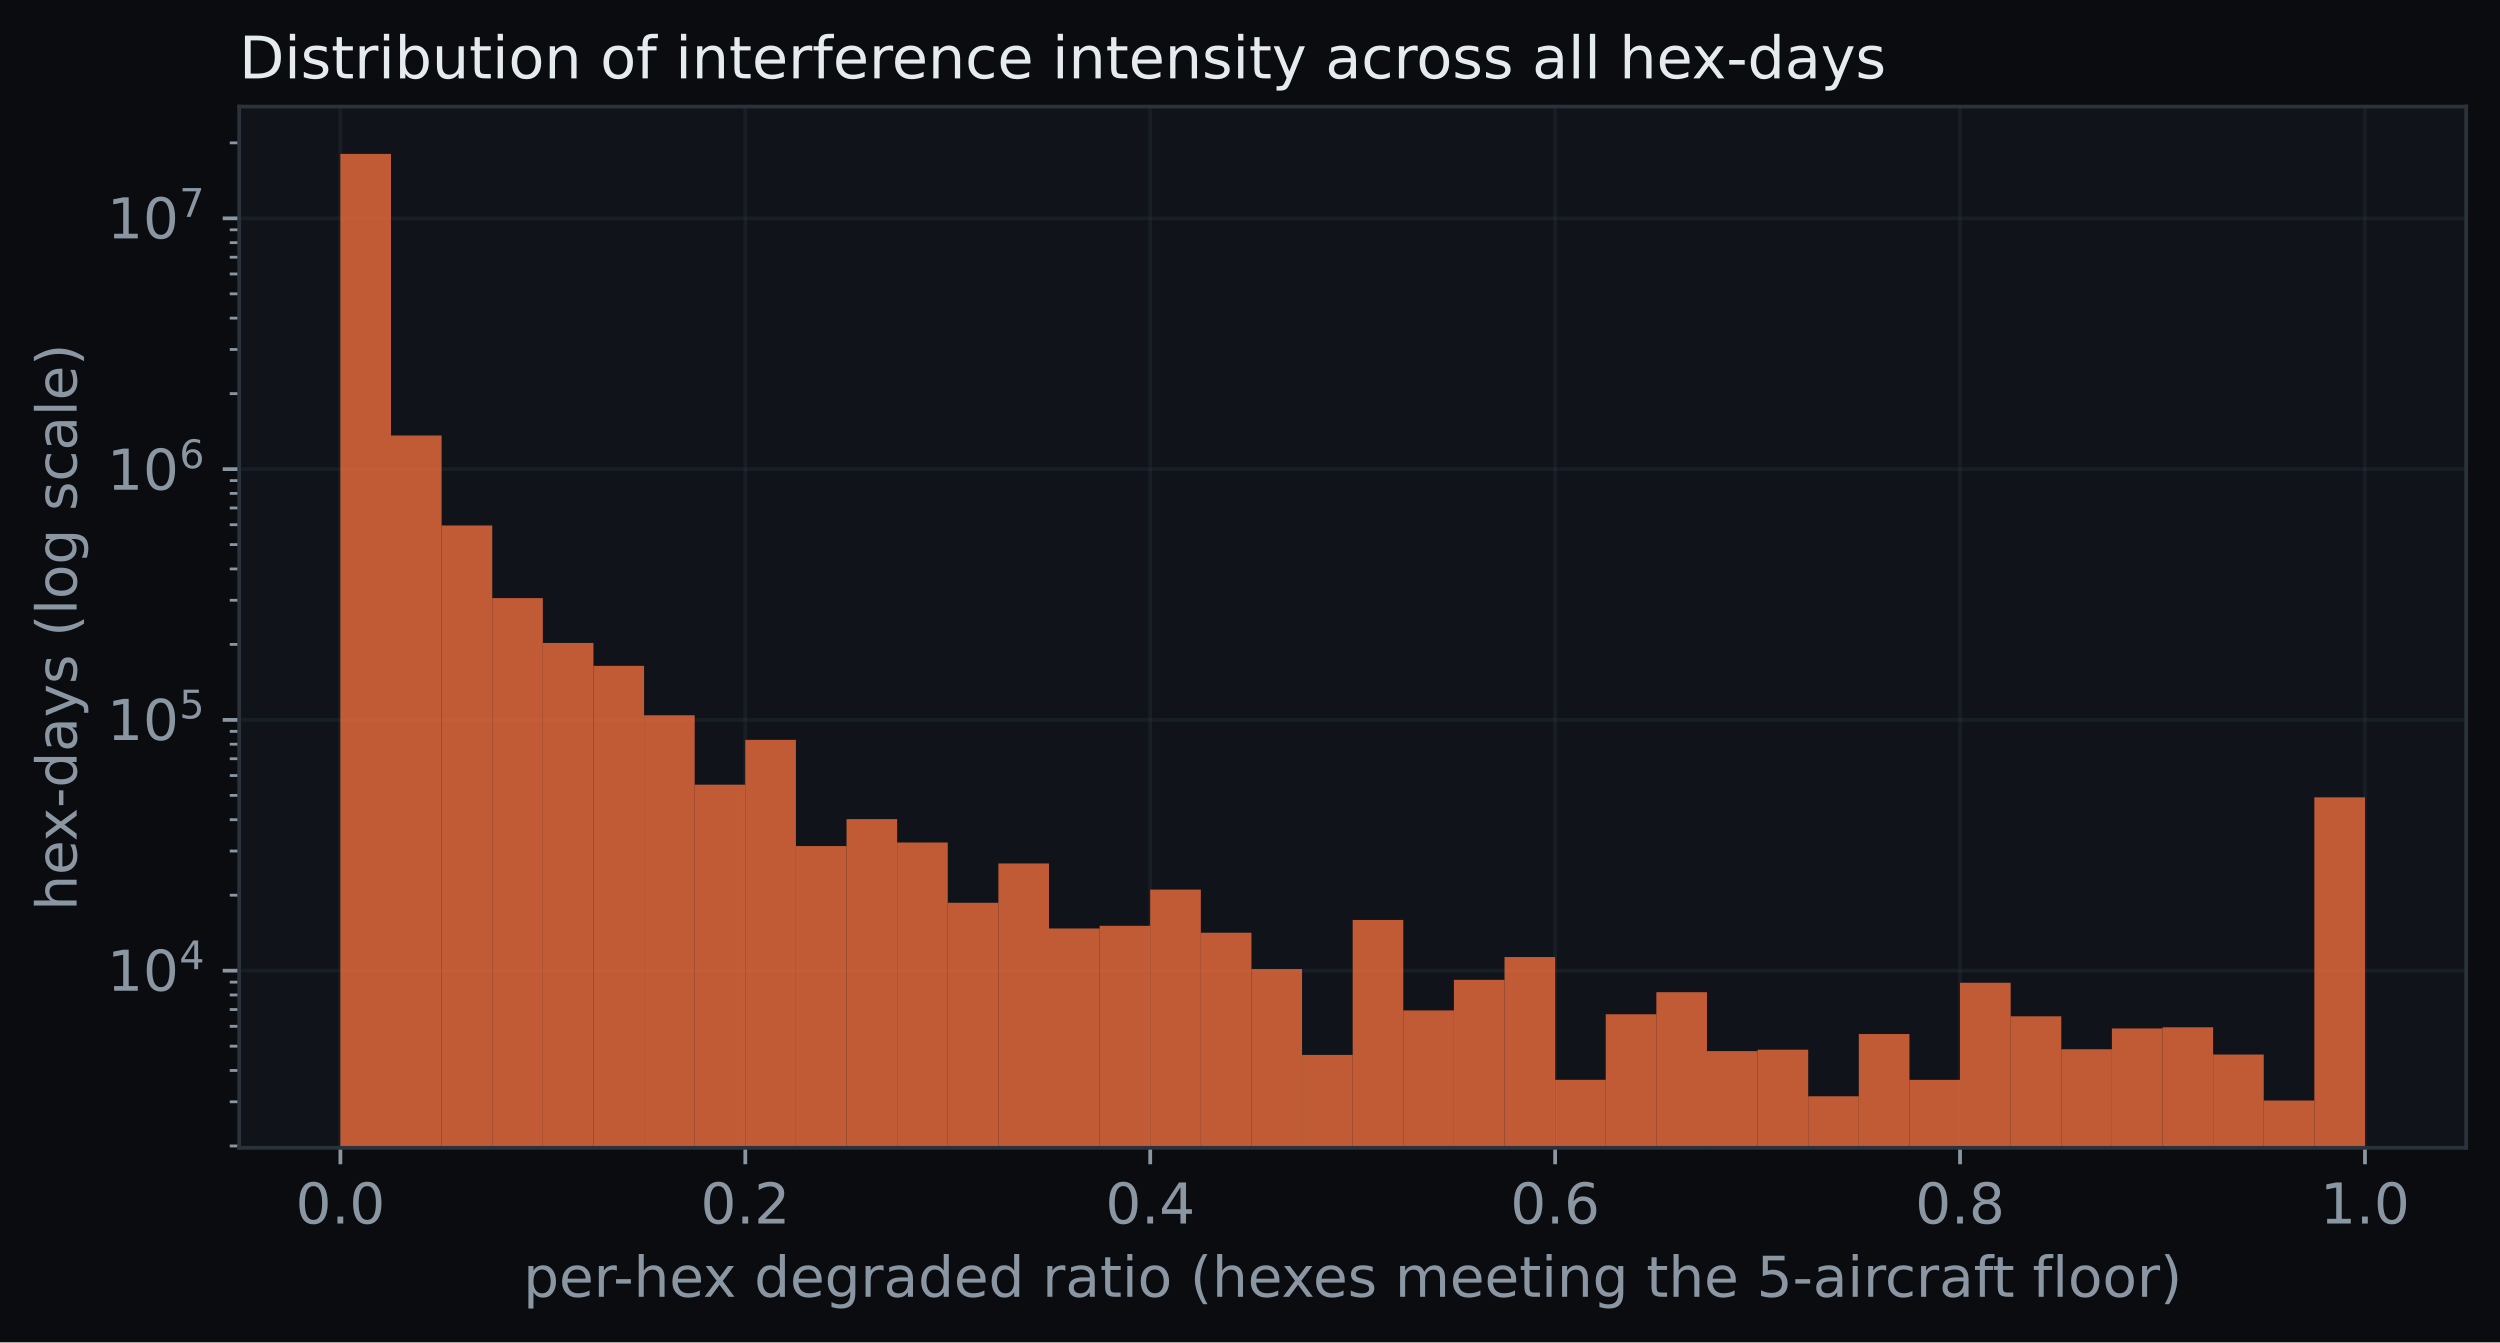
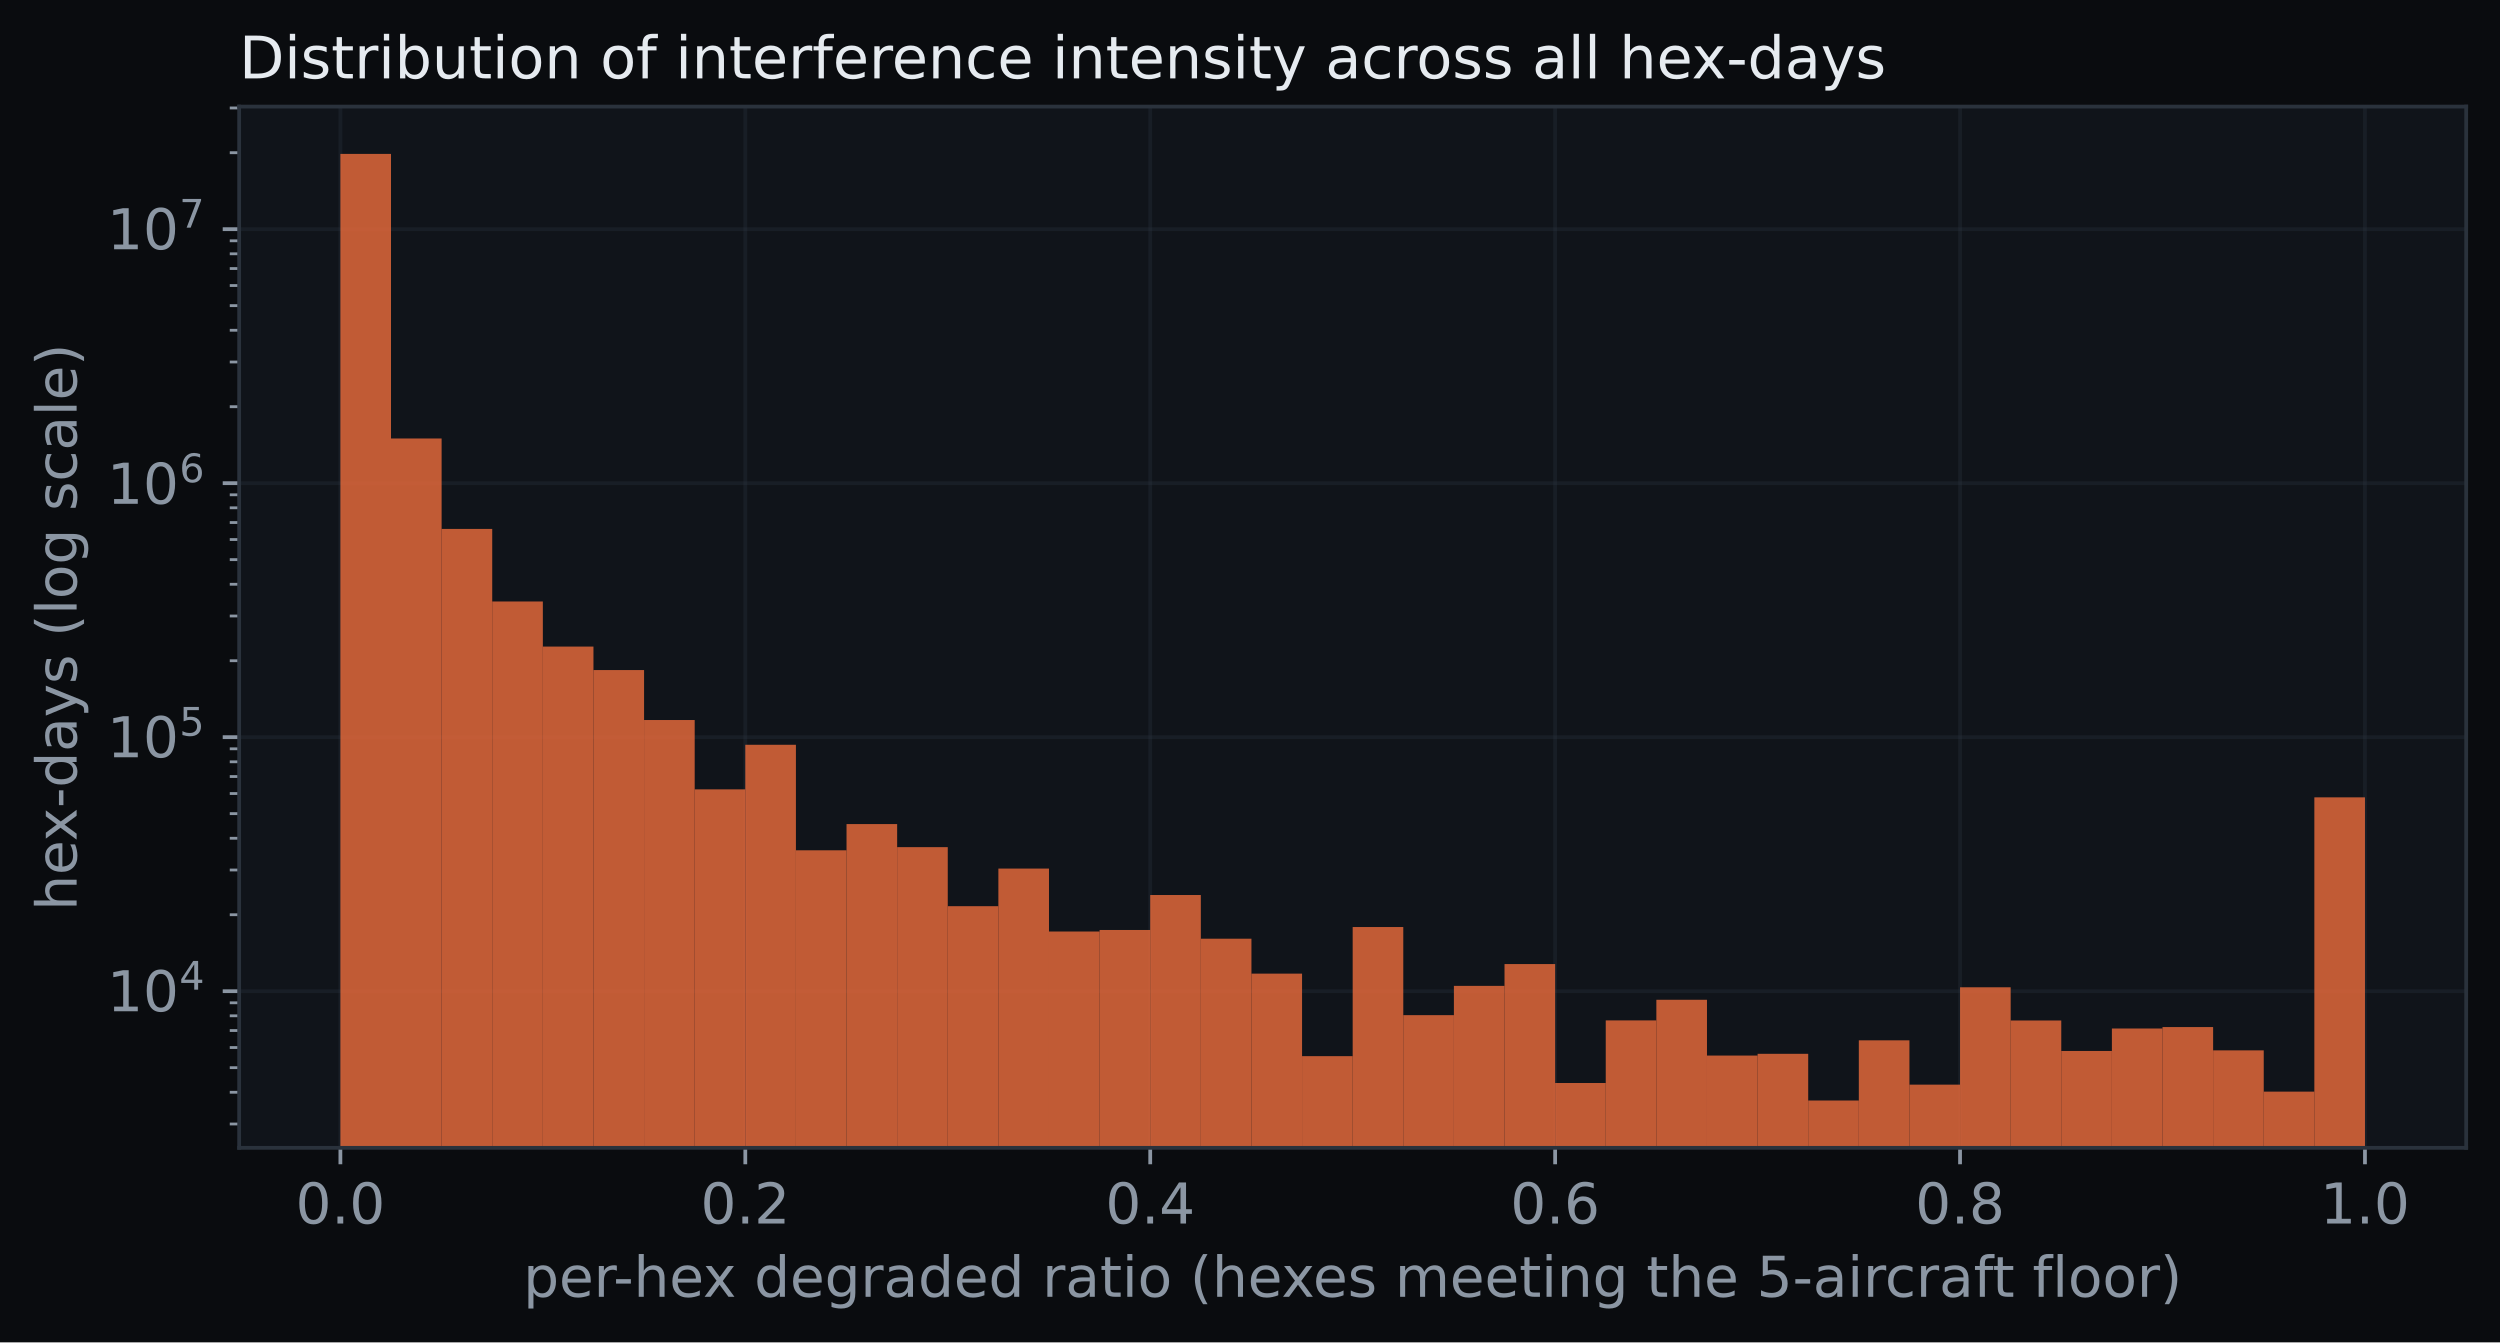
<svg xmlns="http://www.w3.org/2000/svg" xmlns:xlink="http://www.w3.org/1999/xlink" width="532.434pt" height="285.886pt" viewBox="0 0 532.434 285.886" version="1.1">
  <defs>
    <style type="text/css">*{stroke-linejoin: round; stroke-linecap: butt}</style>
  </defs>
  <g id="figure_1">
    <g id="patch_1">
      <path d="M 0 285.886  L 532.434 285.886  L 532.434 0  L 0 0  z " style="fill: #0a0c0f" />
    </g>
    <g id="axes_1">
      <g id="patch_2">
        <path d="M 50.934 244.458  L 525.234 244.458  L 525.234 22.698  L 50.934 22.698  z " style="fill: #10141a" />
      </g>
      <g id="matplotlib.axis_1">
        <g id="xtick_1">
          <g id="line2d_1">
-             <path d="M 72.493 244.458  L 72.493 22.698  " clip-path="url(#p7298ea9857)" style="fill: none; stroke: #2a323c; stroke-opacity: 0.35; stroke-width: 0.8; stroke-linecap: square" />
+             <path d="M 72.493 244.458  L 72.493 22.698  " clip-path="url(#pbb8f9f8247)" style="fill: none; stroke: #2a323c; stroke-opacity: 0.35; stroke-width: 0.8; stroke-linecap: square" />
          </g>
          <g id="line2d_2">
            <defs>
-               <path id="m388e1fe9ca" d="M 0 0  L 0 3.5  " style="stroke: #8b96a3; stroke-width: 0.8" />
+               <path id="m9b4edc62ef" d="M 0 0  L 0 3.5  " style="stroke: #8b96a3; stroke-width: 0.8" />
            </defs>
            <g>
-               <use xlink:href="#m388e1fe9ca" x="72.493" y="244.458" style="fill: #8b96a3; stroke: #8b96a3; stroke-width: 0.8" />
+               <use xlink:href="#m9b4edc62ef" x="72.493" y="244.458" style="fill: #8b96a3; stroke: #8b96a3; stroke-width: 0.8" />
            </g>
          </g>
          <g id="text_1">
            <text style="font-size: 12px; font-family: 'DejaVu Sans'; text-anchor: middle; fill: #8b96a3" x="72.493" y="260.576" transform="rotate(-0 72.49284 260.5762)">0.0</text>
          </g>
        </g>
        <g id="xtick_2">
          <g id="line2d_3">
-             <path d="M 158.729 244.458  L 158.729 22.698  " clip-path="url(#p7298ea9857)" style="fill: none; stroke: #2a323c; stroke-opacity: 0.35; stroke-width: 0.8; stroke-linecap: square" />
+             <path d="M 158.729 244.458  L 158.729 22.698  " clip-path="url(#pbb8f9f8247)" style="fill: none; stroke: #2a323c; stroke-opacity: 0.35; stroke-width: 0.8; stroke-linecap: square" />
          </g>
          <g id="line2d_4">
            <g>
-               <use xlink:href="#m388e1fe9ca" x="158.729" y="244.458" style="fill: #8b96a3; stroke: #8b96a3; stroke-width: 0.8" />
+               <use xlink:href="#m9b4edc62ef" x="158.729" y="244.458" style="fill: #8b96a3; stroke: #8b96a3; stroke-width: 0.8" />
            </g>
          </g>
          <g id="text_2">
            <text style="font-size: 12px; font-family: 'DejaVu Sans'; text-anchor: middle; fill: #8b96a3" x="158.729" y="260.576" transform="rotate(-0 158.7292 260.5762)">0.2</text>
          </g>
        </g>
        <g id="xtick_3">
          <g id="line2d_5">
-             <path d="M 244.966 244.458  L 244.966 22.698  " clip-path="url(#p7298ea9857)" style="fill: none; stroke: #2a323c; stroke-opacity: 0.35; stroke-width: 0.8; stroke-linecap: square" />
+             <path d="M 244.966 244.458  L 244.966 22.698  " clip-path="url(#pbb8f9f8247)" style="fill: none; stroke: #2a323c; stroke-opacity: 0.35; stroke-width: 0.8; stroke-linecap: square" />
          </g>
          <g id="line2d_6">
            <g>
-               <use xlink:href="#m388e1fe9ca" x="244.966" y="244.458" style="fill: #8b96a3; stroke: #8b96a3; stroke-width: 0.8" />
+               <use xlink:href="#m9b4edc62ef" x="244.966" y="244.458" style="fill: #8b96a3; stroke: #8b96a3; stroke-width: 0.8" />
            </g>
          </g>
          <g id="text_3">
            <text style="font-size: 12px; font-family: 'DejaVu Sans'; text-anchor: middle; fill: #8b96a3" x="244.966" y="260.576" transform="rotate(-0 244.9656 260.5762)">0.4</text>
          </g>
        </g>
        <g id="xtick_4">
          <g id="line2d_7">
-             <path d="M 331.202 244.458  L 331.202 22.698  " clip-path="url(#p7298ea9857)" style="fill: none; stroke: #2a323c; stroke-opacity: 0.35; stroke-width: 0.8; stroke-linecap: square" />
+             <path d="M 331.202 244.458  L 331.202 22.698  " clip-path="url(#pbb8f9f8247)" style="fill: none; stroke: #2a323c; stroke-opacity: 0.35; stroke-width: 0.8; stroke-linecap: square" />
          </g>
          <g id="line2d_8">
            <g>
-               <use xlink:href="#m388e1fe9ca" x="331.202" y="244.458" style="fill: #8b96a3; stroke: #8b96a3; stroke-width: 0.8" />
+               <use xlink:href="#m9b4edc62ef" x="331.202" y="244.458" style="fill: #8b96a3; stroke: #8b96a3; stroke-width: 0.8" />
            </g>
          </g>
          <g id="text_4">
            <text style="font-size: 12px; font-family: 'DejaVu Sans'; text-anchor: middle; fill: #8b96a3" x="331.202" y="260.576" transform="rotate(-0 331.2019 260.5762)">0.6</text>
          </g>
        </g>
        <g id="xtick_5">
          <g id="line2d_9">
-             <path d="M 417.438 244.458  L 417.438 22.698  " clip-path="url(#p7298ea9857)" style="fill: none; stroke: #2a323c; stroke-opacity: 0.35; stroke-width: 0.8; stroke-linecap: square" />
+             <path d="M 417.438 244.458  L 417.438 22.698  " clip-path="url(#pbb8f9f8247)" style="fill: none; stroke: #2a323c; stroke-opacity: 0.35; stroke-width: 0.8; stroke-linecap: square" />
          </g>
          <g id="line2d_10">
            <g>
-               <use xlink:href="#m388e1fe9ca" x="417.438" y="244.458" style="fill: #8b96a3; stroke: #8b96a3; stroke-width: 0.8" />
+               <use xlink:href="#m9b4edc62ef" x="417.438" y="244.458" style="fill: #8b96a3; stroke: #8b96a3; stroke-width: 0.8" />
            </g>
          </g>
          <g id="text_5">
            <text style="font-size: 12px; font-family: 'DejaVu Sans'; text-anchor: middle; fill: #8b96a3" x="417.438" y="260.576" transform="rotate(-0 417.4383 260.5762)">0.8</text>
          </g>
        </g>
        <g id="xtick_6">
          <g id="line2d_11">
-             <path d="M 503.675 244.458  L 503.675 22.698  " clip-path="url(#p7298ea9857)" style="fill: none; stroke: #2a323c; stroke-opacity: 0.35; stroke-width: 0.8; stroke-linecap: square" />
+             <path d="M 503.675 244.458  L 503.675 22.698  " clip-path="url(#pbb8f9f8247)" style="fill: none; stroke: #2a323c; stroke-opacity: 0.35; stroke-width: 0.8; stroke-linecap: square" />
          </g>
          <g id="line2d_12">
            <g>
-               <use xlink:href="#m388e1fe9ca" x="503.675" y="244.458" style="fill: #8b96a3; stroke: #8b96a3; stroke-width: 0.8" />
+               <use xlink:href="#m9b4edc62ef" x="503.675" y="244.458" style="fill: #8b96a3; stroke: #8b96a3; stroke-width: 0.8" />
            </g>
          </g>
          <g id="text_6">
            <text style="font-size: 12px; font-family: 'DejaVu Sans'; text-anchor: middle; fill: #8b96a3" x="503.675" y="260.576" transform="rotate(-0 503.6747 260.5762)">1.0</text>
          </g>
        </g>
        <g id="text_7">
          <text style="font-size: 12px; font-family: 'DejaVu Sans'; text-anchor: middle; fill: #8b96a3" x="288.084" y="276.19" transform="rotate(-0 288.0838 276.1899)">per-hex degraded ratio (hexes meeting the 5-aircraft floor)</text>
        </g>
      </g>
      <g id="matplotlib.axis_2">
        <g id="ytick_1">
          <g id="line2d_13">
-             <path d="M 50.934 206.728  L 525.234 206.728  " clip-path="url(#p7298ea9857)" style="fill: none; stroke: #2a323c; stroke-opacity: 0.35; stroke-width: 0.8; stroke-linecap: square" />
+             <path d="M 50.934 211.095  L 525.234 211.095  " clip-path="url(#pbb8f9f8247)" style="fill: none; stroke: #2a323c; stroke-opacity: 0.35; stroke-width: 0.8; stroke-linecap: square" />
          </g>
          <g id="line2d_14">
            <defs>
-               <path id="m2e5c12a7fb" d="M 0 0  L -3.5 0  " style="stroke: #8b96a3; stroke-width: 0.8" />
+               <path id="m45e6a0c4b4" d="M 0 0  L -3.5 0  " style="stroke: #8b96a3; stroke-width: 0.8" />
            </defs>
            <g>
-               <use xlink:href="#m2e5c12a7fb" x="50.934" y="206.728" style="fill: #8b96a3; stroke: #8b96a3; stroke-width: 0.8" />
+               <use xlink:href="#m45e6a0c4b4" x="50.934" y="211.095" style="fill: #8b96a3; stroke: #8b96a3; stroke-width: 0.8" />
            </g>
          </g>
          <g id="text_8">
-             <g style="fill: #8b96a3" transform="translate(22.81375 211.2873)">
+             <g style="fill: #8b96a3" transform="translate(22.81375 215.6545)">
              <text>
                <tspan x="0" y="-0.281" style="font-size: 12px; font-family: 'DejaVu Sans'; fill: #8b96a3">1</tspan>
                <tspan x="7.635" y="-0.281" style="font-size: 12px; font-family: 'DejaVu Sans'; fill: #8b96a3">0</tspan>
                <tspan x="15.384" y="-4.875" style="font-size: 8.4px; font-family: 'DejaVu Sans'; fill: #8b96a3">4</tspan>
              </text>
            </g>
          </g>
        </g>
        <g id="ytick_2">
          <g id="line2d_15">
-             <path d="M 50.934 153.319  L 525.234 153.319  " clip-path="url(#p7298ea9857)" style="fill: none; stroke: #2a323c; stroke-opacity: 0.35; stroke-width: 0.8; stroke-linecap: square" />
+             <path d="M 50.934 156.999  L 525.234 156.999  " clip-path="url(#pbb8f9f8247)" style="fill: none; stroke: #2a323c; stroke-opacity: 0.35; stroke-width: 0.8; stroke-linecap: square" />
          </g>
          <g id="line2d_16">
            <g>
-               <use xlink:href="#m2e5c12a7fb" x="50.934" y="153.319" style="fill: #8b96a3; stroke: #8b96a3; stroke-width: 0.8" />
+               <use xlink:href="#m45e6a0c4b4" x="50.934" y="156.999" style="fill: #8b96a3; stroke: #8b96a3; stroke-width: 0.8" />
            </g>
          </g>
          <g id="text_9">
-             <g style="fill: #8b96a3" transform="translate(22.81375 157.8783)">
+             <g style="fill: #8b96a3" transform="translate(22.81375 161.5582)">
              <text>
                <tspan x="0" y="-0.281" style="font-size: 12px; font-family: 'DejaVu Sans'; fill: #8b96a3">1</tspan>
                <tspan x="7.635" y="-0.281" style="font-size: 12px; font-family: 'DejaVu Sans'; fill: #8b96a3">0</tspan>
                <tspan x="15.384" y="-4.875" style="font-size: 8.4px; font-family: 'DejaVu Sans'; fill: #8b96a3">5</tspan>
              </text>
            </g>
          </g>
        </g>
        <g id="ytick_3">
          <g id="line2d_17">
-             <path d="M 50.934 99.91  L 525.234 99.91  " clip-path="url(#p7298ea9857)" style="fill: none; stroke: #2a323c; stroke-opacity: 0.35; stroke-width: 0.8; stroke-linecap: square" />
+             <path d="M 50.934 102.903  L 525.234 102.903  " clip-path="url(#pbb8f9f8247)" style="fill: none; stroke: #2a323c; stroke-opacity: 0.35; stroke-width: 0.8; stroke-linecap: square" />
          </g>
          <g id="line2d_18">
            <g>
-               <use xlink:href="#m2e5c12a7fb" x="50.934" y="99.91" style="fill: #8b96a3; stroke: #8b96a3; stroke-width: 0.8" />
+               <use xlink:href="#m45e6a0c4b4" x="50.934" y="102.903" style="fill: #8b96a3; stroke: #8b96a3; stroke-width: 0.8" />
            </g>
          </g>
          <g id="text_10">
-             <g style="fill: #8b96a3" transform="translate(22.81375 104.4692)">
+             <g style="fill: #8b96a3" transform="translate(22.81375 107.462)">
              <text>
                <tspan x="0" y="-0.172" style="font-size: 12px; font-family: 'DejaVu Sans'; fill: #8b96a3">1</tspan>
                <tspan x="7.635" y="-0.172" style="font-size: 12px; font-family: 'DejaVu Sans'; fill: #8b96a3">0</tspan>
                <tspan x="15.384" y="-4.766" style="font-size: 8.4px; font-family: 'DejaVu Sans'; fill: #8b96a3">6</tspan>
              </text>
            </g>
          </g>
        </g>
        <g id="ytick_4">
          <g id="line2d_19">
-             <path d="M 50.934 46.501  L 525.234 46.501  " clip-path="url(#p7298ea9857)" style="fill: none; stroke: #2a323c; stroke-opacity: 0.35; stroke-width: 0.8; stroke-linecap: square" />
+             <path d="M 50.934 48.807  L 525.234 48.807  " clip-path="url(#pbb8f9f8247)" style="fill: none; stroke: #2a323c; stroke-opacity: 0.35; stroke-width: 0.8; stroke-linecap: square" />
          </g>
          <g id="line2d_20">
            <g>
-               <use xlink:href="#m2e5c12a7fb" x="50.934" y="46.501" style="fill: #8b96a3; stroke: #8b96a3; stroke-width: 0.8" />
+               <use xlink:href="#m45e6a0c4b4" x="50.934" y="48.807" style="fill: #8b96a3; stroke: #8b96a3; stroke-width: 0.8" />
            </g>
          </g>
          <g id="text_11">
-             <g style="fill: #8b96a3" transform="translate(22.81375 51.06011)">
+             <g style="fill: #8b96a3" transform="translate(22.81375 53.36571)">
              <text>
                <tspan x="0" y="-0.281" style="font-size: 12px; font-family: 'DejaVu Sans'; fill: #8b96a3">1</tspan>
                <tspan x="7.635" y="-0.281" style="font-size: 12px; font-family: 'DejaVu Sans'; fill: #8b96a3">0</tspan>
                <tspan x="15.384" y="-4.875" style="font-size: 8.4px; font-family: 'DejaVu Sans'; fill: #8b96a3">7</tspan>
              </text>
            </g>
          </g>
        </g>
        <g id="ytick_5">
          <g id="line2d_21">
            <defs>
-               <path id="m7af377e2f9" d="M 0 0  L -2 0  " style="stroke: #8b96a3; stroke-width: 0.6" />
+               <path id="ma3bda7aed7" d="M 0 0  L -2 0  " style="stroke: #8b96a3; stroke-width: 0.6" />
            </defs>
            <g>
-               <use xlink:href="#m7af377e2f9" x="50.934" y="244.06" style="fill: #8b96a3; stroke: #8b96a3; stroke-width: 0.6" />
+               <use xlink:href="#ma3bda7aed7" x="50.934" y="239.381" style="fill: #8b96a3; stroke: #8b96a3; stroke-width: 0.6" />
            </g>
          </g>
        </g>
        <g id="ytick_6">
          <g id="line2d_22">
            <g>
-               <use xlink:href="#m7af377e2f9" x="50.934" y="234.655" style="fill: #8b96a3; stroke: #8b96a3; stroke-width: 0.6" />
+               <use xlink:href="#ma3bda7aed7" x="50.934" y="232.623" style="fill: #8b96a3; stroke: #8b96a3; stroke-width: 0.6" />
            </g>
          </g>
        </g>
        <g id="ytick_7">
          <g id="line2d_23">
            <g>
-               <use xlink:href="#m7af377e2f9" x="50.934" y="227.982" style="fill: #8b96a3; stroke: #8b96a3; stroke-width: 0.6" />
+               <use xlink:href="#ma3bda7aed7" x="50.934" y="227.38" style="fill: #8b96a3; stroke: #8b96a3; stroke-width: 0.6" />
            </g>
          </g>
        </g>
        <g id="ytick_8">
          <g id="line2d_24">
            <g>
-               <use xlink:href="#m7af377e2f9" x="50.934" y="222.806" style="fill: #8b96a3; stroke: #8b96a3; stroke-width: 0.6" />
+               <use xlink:href="#ma3bda7aed7" x="50.934" y="223.097" style="fill: #8b96a3; stroke: #8b96a3; stroke-width: 0.6" />
            </g>
          </g>
        </g>
        <g id="ytick_9">
          <g id="line2d_25">
            <g>
-               <use xlink:href="#m7af377e2f9" x="50.934" y="218.577" style="fill: #8b96a3; stroke: #8b96a3; stroke-width: 0.6" />
+               <use xlink:href="#ma3bda7aed7" x="50.934" y="219.475" style="fill: #8b96a3; stroke: #8b96a3; stroke-width: 0.6" />
            </g>
          </g>
        </g>
        <g id="ytick_10">
          <g id="line2d_26">
            <g>
-               <use xlink:href="#m7af377e2f9" x="50.934" y="215.001" style="fill: #8b96a3; stroke: #8b96a3; stroke-width: 0.6" />
+               <use xlink:href="#ma3bda7aed7" x="50.934" y="216.338" style="fill: #8b96a3; stroke: #8b96a3; stroke-width: 0.6" />
            </g>
          </g>
        </g>
        <g id="ytick_11">
          <g id="line2d_27">
            <g>
-               <use xlink:href="#m7af377e2f9" x="50.934" y="211.904" style="fill: #8b96a3; stroke: #8b96a3; stroke-width: 0.6" />
+               <use xlink:href="#ma3bda7aed7" x="50.934" y="213.571" style="fill: #8b96a3; stroke: #8b96a3; stroke-width: 0.6" />
            </g>
          </g>
        </g>
        <g id="ytick_12">
          <g id="line2d_28">
            <g>
-               <use xlink:href="#m7af377e2f9" x="50.934" y="209.172" style="fill: #8b96a3; stroke: #8b96a3; stroke-width: 0.6" />
+               <use xlink:href="#ma3bda7aed7" x="50.934" y="194.811" style="fill: #8b96a3; stroke: #8b96a3; stroke-width: 0.6" />
            </g>
          </g>
        </g>
        <g id="ytick_13">
          <g id="line2d_29">
            <g>
-               <use xlink:href="#m7af377e2f9" x="50.934" y="190.651" style="fill: #8b96a3; stroke: #8b96a3; stroke-width: 0.6" />
+               <use xlink:href="#ma3bda7aed7" x="50.934" y="185.285" style="fill: #8b96a3; stroke: #8b96a3; stroke-width: 0.6" />
            </g>
          </g>
        </g>
        <g id="ytick_14">
          <g id="line2d_30">
            <g>
-               <use xlink:href="#m7af377e2f9" x="50.934" y="181.246" style="fill: #8b96a3; stroke: #8b96a3; stroke-width: 0.6" />
+               <use xlink:href="#ma3bda7aed7" x="50.934" y="178.526" style="fill: #8b96a3; stroke: #8b96a3; stroke-width: 0.6" />
            </g>
          </g>
        </g>
        <g id="ytick_15">
          <g id="line2d_31">
            <g>
-               <use xlink:href="#m7af377e2f9" x="50.934" y="174.573" style="fill: #8b96a3; stroke: #8b96a3; stroke-width: 0.6" />
+               <use xlink:href="#ma3bda7aed7" x="50.934" y="173.284" style="fill: #8b96a3; stroke: #8b96a3; stroke-width: 0.6" />
            </g>
          </g>
        </g>
        <g id="ytick_16">
          <g id="line2d_32">
            <g>
-               <use xlink:href="#m7af377e2f9" x="50.934" y="169.397" style="fill: #8b96a3; stroke: #8b96a3; stroke-width: 0.6" />
+               <use xlink:href="#ma3bda7aed7" x="50.934" y="169" style="fill: #8b96a3; stroke: #8b96a3; stroke-width: 0.6" />
            </g>
          </g>
        </g>
        <g id="ytick_17">
          <g id="line2d_33">
            <g>
-               <use xlink:href="#m7af377e2f9" x="50.934" y="165.168" style="fill: #8b96a3; stroke: #8b96a3; stroke-width: 0.6" />
+               <use xlink:href="#ma3bda7aed7" x="50.934" y="165.379" style="fill: #8b96a3; stroke: #8b96a3; stroke-width: 0.6" />
            </g>
          </g>
        </g>
        <g id="ytick_18">
          <g id="line2d_34">
            <g>
-               <use xlink:href="#m7af377e2f9" x="50.934" y="161.592" style="fill: #8b96a3; stroke: #8b96a3; stroke-width: 0.6" />
+               <use xlink:href="#ma3bda7aed7" x="50.934" y="162.242" style="fill: #8b96a3; stroke: #8b96a3; stroke-width: 0.6" />
            </g>
          </g>
        </g>
        <g id="ytick_19">
          <g id="line2d_35">
            <g>
-               <use xlink:href="#m7af377e2f9" x="50.934" y="158.495" style="fill: #8b96a3; stroke: #8b96a3; stroke-width: 0.6" />
+               <use xlink:href="#ma3bda7aed7" x="50.934" y="159.474" style="fill: #8b96a3; stroke: #8b96a3; stroke-width: 0.6" />
            </g>
          </g>
        </g>
        <g id="ytick_20">
          <g id="line2d_36">
            <g>
-               <use xlink:href="#m7af377e2f9" x="50.934" y="155.763" style="fill: #8b96a3; stroke: #8b96a3; stroke-width: 0.6" />
+               <use xlink:href="#ma3bda7aed7" x="50.934" y="140.715" style="fill: #8b96a3; stroke: #8b96a3; stroke-width: 0.6" />
            </g>
          </g>
        </g>
        <g id="ytick_21">
          <g id="line2d_37">
            <g>
-               <use xlink:href="#m7af377e2f9" x="50.934" y="137.241" style="fill: #8b96a3; stroke: #8b96a3; stroke-width: 0.6" />
+               <use xlink:href="#ma3bda7aed7" x="50.934" y="131.189" style="fill: #8b96a3; stroke: #8b96a3; stroke-width: 0.6" />
            </g>
          </g>
        </g>
        <g id="ytick_22">
          <g id="line2d_38">
            <g>
-               <use xlink:href="#m7af377e2f9" x="50.934" y="127.837" style="fill: #8b96a3; stroke: #8b96a3; stroke-width: 0.6" />
+               <use xlink:href="#ma3bda7aed7" x="50.934" y="124.43" style="fill: #8b96a3; stroke: #8b96a3; stroke-width: 0.6" />
            </g>
          </g>
        </g>
        <g id="ytick_23">
          <g id="line2d_39">
            <g>
-               <use xlink:href="#m7af377e2f9" x="50.934" y="121.164" style="fill: #8b96a3; stroke: #8b96a3; stroke-width: 0.6" />
+               <use xlink:href="#ma3bda7aed7" x="50.934" y="119.188" style="fill: #8b96a3; stroke: #8b96a3; stroke-width: 0.6" />
            </g>
          </g>
        </g>
        <g id="ytick_24">
          <g id="line2d_40">
            <g>
-               <use xlink:href="#m7af377e2f9" x="50.934" y="115.988" style="fill: #8b96a3; stroke: #8b96a3; stroke-width: 0.6" />
+               <use xlink:href="#ma3bda7aed7" x="50.934" y="114.904" style="fill: #8b96a3; stroke: #8b96a3; stroke-width: 0.6" />
            </g>
          </g>
        </g>
        <g id="ytick_25">
          <g id="line2d_41">
            <g>
-               <use xlink:href="#m7af377e2f9" x="50.934" y="111.759" style="fill: #8b96a3; stroke: #8b96a3; stroke-width: 0.6" />
+               <use xlink:href="#ma3bda7aed7" x="50.934" y="111.283" style="fill: #8b96a3; stroke: #8b96a3; stroke-width: 0.6" />
            </g>
          </g>
        </g>
        <g id="ytick_26">
          <g id="line2d_42">
            <g>
-               <use xlink:href="#m7af377e2f9" x="50.934" y="108.183" style="fill: #8b96a3; stroke: #8b96a3; stroke-width: 0.6" />
+               <use xlink:href="#ma3bda7aed7" x="50.934" y="108.145" style="fill: #8b96a3; stroke: #8b96a3; stroke-width: 0.6" />
            </g>
          </g>
        </g>
        <g id="ytick_27">
          <g id="line2d_43">
            <g>
-               <use xlink:href="#m7af377e2f9" x="50.934" y="105.086" style="fill: #8b96a3; stroke: #8b96a3; stroke-width: 0.6" />
+               <use xlink:href="#ma3bda7aed7" x="50.934" y="105.378" style="fill: #8b96a3; stroke: #8b96a3; stroke-width: 0.6" />
            </g>
          </g>
        </g>
        <g id="ytick_28">
          <g id="line2d_44">
            <g>
-               <use xlink:href="#m7af377e2f9" x="50.934" y="102.354" style="fill: #8b96a3; stroke: #8b96a3; stroke-width: 0.6" />
+               <use xlink:href="#ma3bda7aed7" x="50.934" y="86.618" style="fill: #8b96a3; stroke: #8b96a3; stroke-width: 0.6" />
            </g>
          </g>
        </g>
        <g id="ytick_29">
          <g id="line2d_45">
            <g>
-               <use xlink:href="#m7af377e2f9" x="50.934" y="83.832" style="fill: #8b96a3; stroke: #8b96a3; stroke-width: 0.6" />
+               <use xlink:href="#ma3bda7aed7" x="50.934" y="77.092" style="fill: #8b96a3; stroke: #8b96a3; stroke-width: 0.6" />
            </g>
          </g>
        </g>
        <g id="ytick_30">
          <g id="line2d_46">
            <g>
-               <use xlink:href="#m7af377e2f9" x="50.934" y="74.428" style="fill: #8b96a3; stroke: #8b96a3; stroke-width: 0.6" />
+               <use xlink:href="#ma3bda7aed7" x="50.934" y="70.334" style="fill: #8b96a3; stroke: #8b96a3; stroke-width: 0.6" />
            </g>
          </g>
        </g>
        <g id="ytick_31">
          <g id="line2d_47">
            <g>
-               <use xlink:href="#m7af377e2f9" x="50.934" y="67.755" style="fill: #8b96a3; stroke: #8b96a3; stroke-width: 0.6" />
+               <use xlink:href="#ma3bda7aed7" x="50.934" y="65.091" style="fill: #8b96a3; stroke: #8b96a3; stroke-width: 0.6" />
            </g>
          </g>
        </g>
        <g id="ytick_32">
          <g id="line2d_48">
            <g>
-               <use xlink:href="#m7af377e2f9" x="50.934" y="62.579" style="fill: #8b96a3; stroke: #8b96a3; stroke-width: 0.6" />
+               <use xlink:href="#ma3bda7aed7" x="50.934" y="60.808" style="fill: #8b96a3; stroke: #8b96a3; stroke-width: 0.6" />
            </g>
          </g>
        </g>
        <g id="ytick_33">
          <g id="line2d_49">
            <g>
-               <use xlink:href="#m7af377e2f9" x="50.934" y="58.35" style="fill: #8b96a3; stroke: #8b96a3; stroke-width: 0.6" />
+               <use xlink:href="#ma3bda7aed7" x="50.934" y="57.186" style="fill: #8b96a3; stroke: #8b96a3; stroke-width: 0.6" />
            </g>
          </g>
        </g>
        <g id="ytick_34">
          <g id="line2d_50">
            <g>
-               <use xlink:href="#m7af377e2f9" x="50.934" y="54.774" style="fill: #8b96a3; stroke: #8b96a3; stroke-width: 0.6" />
+               <use xlink:href="#ma3bda7aed7" x="50.934" y="54.049" style="fill: #8b96a3; stroke: #8b96a3; stroke-width: 0.6" />
            </g>
          </g>
        </g>
        <g id="ytick_35">
          <g id="line2d_51">
            <g>
-               <use xlink:href="#m7af377e2f9" x="50.934" y="51.677" style="fill: #8b96a3; stroke: #8b96a3; stroke-width: 0.6" />
+               <use xlink:href="#ma3bda7aed7" x="50.934" y="51.282" style="fill: #8b96a3; stroke: #8b96a3; stroke-width: 0.6" />
            </g>
          </g>
        </g>
        <g id="ytick_36">
          <g id="line2d_52">
            <g>
-               <use xlink:href="#m7af377e2f9" x="50.934" y="48.945" style="fill: #8b96a3; stroke: #8b96a3; stroke-width: 0.6" />
+               <use xlink:href="#ma3bda7aed7" x="50.934" y="32.522" style="fill: #8b96a3; stroke: #8b96a3; stroke-width: 0.6" />
            </g>
          </g>
        </g>
        <g id="ytick_37">
          <g id="line2d_53">
            <g>
-               <use xlink:href="#m7af377e2f9" x="50.934" y="30.423" style="fill: #8b96a3; stroke: #8b96a3; stroke-width: 0.6" />
+               <use xlink:href="#ma3bda7aed7" x="50.934" y="22.996" style="fill: #8b96a3; stroke: #8b96a3; stroke-width: 0.6" />
            </g>
          </g>
        </g>
        <g id="text_12">
          <text style="font-size: 12px; font-family: 'DejaVu Sans'; text-anchor: middle; fill: #8b96a3" x="16.318" y="133.578" transform="rotate(-90 16.31812 133.578)">hex-days (log scale)</text>
        </g>
      </g>
      <g id="patch_3">
-         <path d="M 72.493 53829.436  L 83.272 53829.436  L 83.272 32.778  L 72.493 32.778  z " clip-path="url(#p7298ea9857)" style="fill: #e0673a; opacity: 0.85" />
+         <path d="M 72.493 54523.747  L 83.272 54523.747  L 83.272 32.778  L 72.493 32.778  z " clip-path="url(#pbb8f9f8247)" style="fill: #e0673a; opacity: 0.85" />
      </g>
      <g id="patch_4">
-         <path d="M 83.272 53829.436  L 94.052 53829.436  L 94.052 92.751  L 83.272 92.751  z " clip-path="url(#p7298ea9857)" style="fill: #e0673a; opacity: 0.85" />
+         <path d="M 83.272 54523.747  L 94.052 54523.747  L 94.052 93.386  L 83.272 93.386  z " clip-path="url(#pbb8f9f8247)" style="fill: #e0673a; opacity: 0.85" />
      </g>
      <g id="patch_5">
-         <path d="M 94.052 53829.436  L 104.831 53829.436  L 104.831 111.915  L 94.052 111.915  z " clip-path="url(#p7298ea9857)" style="fill: #e0673a; opacity: 0.85" />
+         <path d="M 94.052 54523.747  L 104.831 54523.747  L 104.831 112.647  L 94.052 112.647  z " clip-path="url(#pbb8f9f8247)" style="fill: #e0673a; opacity: 0.85" />
      </g>
      <g id="patch_6">
-         <path d="M 104.831 53829.436  L 115.611 53829.436  L 115.611 127.381  L 104.831 127.381  z " clip-path="url(#p7298ea9857)" style="fill: #e0673a; opacity: 0.85" />
+         <path d="M 104.831 54523.747  L 115.611 54523.747  L 115.611 128.1  L 104.831 128.1  z " clip-path="url(#pbb8f9f8247)" style="fill: #e0673a; opacity: 0.85" />
      </g>
      <g id="patch_7">
-         <path d="M 115.611 53829.436  L 126.391 53829.436  L 126.391 136.937  L 115.611 136.937  z " clip-path="url(#p7298ea9857)" style="fill: #e0673a; opacity: 0.85" />
+         <path d="M 115.611 54523.747  L 126.391 54523.747  L 126.391 137.704  L 115.611 137.704  z " clip-path="url(#pbb8f9f8247)" style="fill: #e0673a; opacity: 0.85" />
      </g>
      <g id="patch_8">
-         <path d="M 126.391 53829.436  L 137.17 53829.436  L 137.17 141.805  L 126.391 141.805  z " clip-path="url(#p7298ea9857)" style="fill: #e0673a; opacity: 0.85" />
+         <path d="M 126.391 54523.747  L 137.17 54523.747  L 137.17 142.705  L 126.391 142.705  z " clip-path="url(#pbb8f9f8247)" style="fill: #e0673a; opacity: 0.85" />
      </g>
      <g id="patch_9">
-         <path d="M 137.17 53829.436  L 147.95 53829.436  L 147.95 152.328  L 137.17 152.328  z " clip-path="url(#p7298ea9857)" style="fill: #e0673a; opacity: 0.85" />
+         <path d="M 137.17 54523.747  L 147.95 54523.747  L 147.95 153.346  L 137.17 153.346  z " clip-path="url(#pbb8f9f8247)" style="fill: #e0673a; opacity: 0.85" />
      </g>
      <g id="patch_10">
-         <path d="M 147.95 53829.436  L 158.729 53829.436  L 158.729 167.117  L 147.95 167.117  z " clip-path="url(#p7298ea9857)" style="fill: #e0673a; opacity: 0.85" />
+         <path d="M 147.95 54523.747  L 158.729 54523.747  L 158.729 168.112  L 147.95 168.112  z " clip-path="url(#pbb8f9f8247)" style="fill: #e0673a; opacity: 0.85" />
      </g>
      <g id="patch_11">
-         <path d="M 158.729 53829.436  L 169.509 53829.436  L 169.509 157.571  L 158.729 157.571  z " clip-path="url(#p7298ea9857)" style="fill: #e0673a; opacity: 0.85" />
+         <path d="M 158.729 54523.747  L 169.509 54523.747  L 169.509 158.618  L 158.729 158.618  z " clip-path="url(#pbb8f9f8247)" style="fill: #e0673a; opacity: 0.85" />
      </g>
      <g id="patch_12">
-         <path d="M 169.509 53829.436  L 180.288 53829.436  L 180.288 180.187  L 169.509 180.187  z " clip-path="url(#p7298ea9857)" style="fill: #e0673a; opacity: 0.85" />
+         <path d="M 169.509 54523.747  L 180.288 54523.747  L 180.288 181.089  L 169.509 181.089  z " clip-path="url(#pbb8f9f8247)" style="fill: #e0673a; opacity: 0.85" />
      </g>
      <g id="patch_13">
-         <path d="M 180.288 53829.436  L 191.068 53829.436  L 191.068 174.452  L 180.288 174.452  z " clip-path="url(#p7298ea9857)" style="fill: #e0673a; opacity: 0.85" />
+         <path d="M 180.288 54523.747  L 191.068 54523.747  L 191.068 175.505  L 180.288 175.505  z " clip-path="url(#pbb8f9f8247)" style="fill: #e0673a; opacity: 0.85" />
      </g>
      <g id="patch_14">
-         <path d="M 191.068 53829.436  L 201.847 53829.436  L 201.847 179.434  L 191.068 179.434  z " clip-path="url(#p7298ea9857)" style="fill: #e0673a; opacity: 0.85" />
+         <path d="M 191.068 54523.747  L 201.847 54523.747  L 201.847 180.419  L 191.068 180.419  z " clip-path="url(#pbb8f9f8247)" style="fill: #e0673a; opacity: 0.85" />
      </g>
      <g id="patch_15">
-         <path d="M 201.847 53829.436  L 212.627 53829.436  L 212.627 192.269  L 201.847 192.269  z " clip-path="url(#p7298ea9857)" style="fill: #e0673a; opacity: 0.85" />
+         <path d="M 201.847 54523.747  L 212.627 54523.747  L 212.627 192.993  L 201.847 192.993  z " clip-path="url(#pbb8f9f8247)" style="fill: #e0673a; opacity: 0.85" />
      </g>
      <g id="patch_16">
-         <path d="M 212.627 53829.436  L 223.406 53829.436  L 223.406 183.894  L 212.627 183.894  z " clip-path="url(#p7298ea9857)" style="fill: #e0673a; opacity: 0.85" />
+         <path d="M 212.627 54523.747  L 223.406 54523.747  L 223.406 184.983  L 212.627 184.983  z " clip-path="url(#pbb8f9f8247)" style="fill: #e0673a; opacity: 0.85" />
      </g>
      <g id="patch_17">
-         <path d="M 223.406 53829.436  L 234.186 53829.436  L 234.186 197.743  L 223.406 197.743  z " clip-path="url(#p7298ea9857)" style="fill: #e0673a; opacity: 0.85" />
+         <path d="M 223.406 54523.747  L 234.186 54523.747  L 234.186 198.388  L 223.406 198.388  z " clip-path="url(#pbb8f9f8247)" style="fill: #e0673a; opacity: 0.85" />
      </g>
      <g id="patch_18">
-         <path d="M 234.186 53829.436  L 244.966 53829.436  L 244.966 197.172  L 234.186 197.172  z " clip-path="url(#p7298ea9857)" style="fill: #e0673a; opacity: 0.85" />
+         <path d="M 234.186 54523.747  L 244.966 54523.747  L 244.966 198.061  L 234.186 198.061  z " clip-path="url(#pbb8f9f8247)" style="fill: #e0673a; opacity: 0.85" />
      </g>
      <g id="patch_19">
-         <path d="M 244.966 53829.436  L 255.745 53829.436  L 255.745 189.46  L 244.966 189.46  z " clip-path="url(#p7298ea9857)" style="fill: #e0673a; opacity: 0.85" />
+         <path d="M 244.966 54523.747  L 255.745 54523.747  L 255.745 190.615  L 244.966 190.615  z " clip-path="url(#pbb8f9f8247)" style="fill: #e0673a; opacity: 0.85" />
      </g>
      <g id="patch_20">
-         <path d="M 255.745 53829.436  L 266.525 53829.436  L 266.525 198.645  L 255.745 198.645  z " clip-path="url(#p7298ea9857)" style="fill: #e0673a; opacity: 0.85" />
+         <path d="M 255.745 54523.747  L 266.525 54523.747  L 266.525 199.92  L 255.745 199.92  z " clip-path="url(#pbb8f9f8247)" style="fill: #e0673a; opacity: 0.85" />
      </g>
      <g id="patch_21">
-         <path d="M 266.525 53829.436  L 277.304 53829.436  L 277.304 206.39  L 266.525 206.39  z " clip-path="url(#p7298ea9857)" style="fill: #e0673a; opacity: 0.85" />
+         <path d="M 266.525 54523.747  L 277.304 54523.747  L 277.304 207.357  L 266.525 207.357  z " clip-path="url(#pbb8f9f8247)" style="fill: #e0673a; opacity: 0.85" />
      </g>
      <g id="patch_22">
-         <path d="M 277.304 53829.436  L 288.084 53829.436  L 288.084 224.67  L 277.304 224.67  z " clip-path="url(#p7298ea9857)" style="fill: #e0673a; opacity: 0.85" />
+         <path d="M 277.304 54523.747  L 288.084 54523.747  L 288.084 224.932  L 277.304 224.932  z " clip-path="url(#pbb8f9f8247)" style="fill: #e0673a; opacity: 0.85" />
      </g>
      <g id="patch_23">
-         <path d="M 288.084 53829.436  L 298.863 53829.436  L 298.863 195.922  L 288.084 195.922  z " clip-path="url(#p7298ea9857)" style="fill: #e0673a; opacity: 0.85" />
+         <path d="M 288.084 54523.747  L 298.863 54523.747  L 298.863 197.433  L 288.084 197.433  z " clip-path="url(#pbb8f9f8247)" style="fill: #e0673a; opacity: 0.85" />
      </g>
      <g id="patch_24">
-         <path d="M 298.863 53829.436  L 309.643 53829.436  L 309.643 215.194  L 298.863 215.194  z " clip-path="url(#p7298ea9857)" style="fill: #e0673a; opacity: 0.85" />
+         <path d="M 298.863 54523.747  L 309.643 54523.747  L 309.643 216.2  L 298.863 216.2  z " clip-path="url(#pbb8f9f8247)" style="fill: #e0673a; opacity: 0.85" />
      </g>
      <g id="patch_25">
-         <path d="M 309.643 53829.436  L 320.422 53829.436  L 320.422 208.68  L 309.643 208.68  z " clip-path="url(#p7298ea9857)" style="fill: #e0673a; opacity: 0.85" />
+         <path d="M 309.643 54523.747  L 320.422 54523.747  L 320.422 209.965  L 309.643 209.965  z " clip-path="url(#pbb8f9f8247)" style="fill: #e0673a; opacity: 0.85" />
      </g>
      <g id="patch_26">
-         <path d="M 320.422 53829.436  L 331.202 53829.436  L 331.202 203.826  L 320.422 203.826  z " clip-path="url(#p7298ea9857)" style="fill: #e0673a; opacity: 0.85" />
+         <path d="M 320.422 54523.747  L 331.202 54523.747  L 331.202 205.321  L 320.422 205.321  z " clip-path="url(#pbb8f9f8247)" style="fill: #e0673a; opacity: 0.85" />
      </g>
      <g id="patch_27">
-         <path d="M 331.202 53829.436  L 341.981 53829.436  L 341.981 229.973  L 331.202 229.973  z " clip-path="url(#p7298ea9857)" style="fill: #e0673a; opacity: 0.85" />
+         <path d="M 331.202 54523.747  L 341.981 54523.747  L 341.981 230.652  L 331.202 230.652  z " clip-path="url(#pbb8f9f8247)" style="fill: #e0673a; opacity: 0.85" />
      </g>
      <g id="patch_28">
-         <path d="M 341.981 53829.436  L 352.761 53829.436  L 352.761 216.007  L 341.981 216.007  z " clip-path="url(#p7298ea9857)" style="fill: #e0673a; opacity: 0.85" />
+         <path d="M 341.981 54523.747  L 352.761 54523.747  L 352.761 217.318  L 341.981 217.318  z " clip-path="url(#pbb8f9f8247)" style="fill: #e0673a; opacity: 0.85" />
      </g>
      <g id="patch_29">
-         <path d="M 352.761 53829.436  L 363.541 53829.436  L 363.541 211.312  L 352.761 211.312  z " clip-path="url(#p7298ea9857)" style="fill: #e0673a; opacity: 0.85" />
+         <path d="M 352.761 54523.747  L 363.541 54523.747  L 363.541 212.927  L 352.761 212.927  z " clip-path="url(#pbb8f9f8247)" style="fill: #e0673a; opacity: 0.85" />
      </g>
      <g id="patch_30">
-         <path d="M 363.541 53829.436  L 374.32 53829.436  L 374.32 223.859  L 363.541 223.859  z " clip-path="url(#p7298ea9857)" style="fill: #e0673a; opacity: 0.85" />
+         <path d="M 363.541 54523.747  L 374.32 54523.747  L 374.32 224.806  L 363.541 224.806  z " clip-path="url(#pbb8f9f8247)" style="fill: #e0673a; opacity: 0.85" />
      </g>
      <g id="patch_31">
-         <path d="M 374.32 53829.436  L 385.1 53829.436  L 385.1 223.56  L 374.32 223.56  z " clip-path="url(#p7298ea9857)" style="fill: #e0673a; opacity: 0.85" />
+         <path d="M 374.32 54523.747  L 385.1 54523.747  L 385.1 224.434  L 374.32 224.434  z " clip-path="url(#pbb8f9f8247)" style="fill: #e0673a; opacity: 0.85" />
      </g>
      <g id="patch_32">
-         <path d="M 385.1 53829.436  L 395.879 53829.436  L 395.879 233.479  L 385.1 233.479  z " clip-path="url(#p7298ea9857)" style="fill: #e0673a; opacity: 0.85" />
+         <path d="M 385.1 54523.747  L 395.879 54523.747  L 395.879 234.378  L 385.1 234.378  z " clip-path="url(#pbb8f9f8247)" style="fill: #e0673a; opacity: 0.85" />
      </g>
      <g id="patch_33">
-         <path d="M 395.879 53829.436  L 406.659 53829.436  L 406.659 220.223  L 395.879 220.223  z " clip-path="url(#p7298ea9857)" style="fill: #e0673a; opacity: 0.85" />
+         <path d="M 395.879 54523.747  L 406.659 54523.747  L 406.659 221.562  L 395.879 221.562  z " clip-path="url(#pbb8f9f8247)" style="fill: #e0673a; opacity: 0.85" />
      </g>
      <g id="patch_34">
-         <path d="M 406.659 53829.436  L 417.438 53829.436  L 417.438 229.985  L 406.659 229.985  z " clip-path="url(#p7298ea9857)" style="fill: #e0673a; opacity: 0.85" />
+         <path d="M 406.659 54523.747  L 417.438 54523.747  L 417.438 231  L 406.659 231  z " clip-path="url(#pbb8f9f8247)" style="fill: #e0673a; opacity: 0.85" />
      </g>
      <g id="patch_35">
-         <path d="M 417.438 53829.436  L 428.218 53829.436  L 428.218 209.304  L 417.438 209.304  z " clip-path="url(#p7298ea9857)" style="fill: #e0673a; opacity: 0.85" />
+         <path d="M 417.438 54523.747  L 428.218 54523.747  L 428.218 210.265  L 417.438 210.265  z " clip-path="url(#pbb8f9f8247)" style="fill: #e0673a; opacity: 0.85" />
      </g>
      <g id="patch_36">
-         <path d="M 428.218 53829.436  L 438.997 53829.436  L 438.997 216.444  L 428.218 216.444  z " clip-path="url(#p7298ea9857)" style="fill: #e0673a; opacity: 0.85" />
+         <path d="M 428.218 54523.747  L 438.997 54523.747  L 438.997 217.337  L 428.218 217.337  z " clip-path="url(#pbb8f9f8247)" style="fill: #e0673a; opacity: 0.85" />
      </g>
      <g id="patch_37">
-         <path d="M 438.997 53829.436  L 449.777 53829.436  L 449.777 223.46  L 438.997 223.46  z " clip-path="url(#p7298ea9857)" style="fill: #e0673a; opacity: 0.85" />
+         <path d="M 438.997 54523.747  L 449.777 54523.747  L 449.777 223.828  L 438.997 223.828  z " clip-path="url(#pbb8f9f8247)" style="fill: #e0673a; opacity: 0.85" />
      </g>
      <g id="patch_38">
-         <path d="M 449.777 53829.436  L 460.556 53829.436  L 460.556 219.034  L 449.777 219.034  z " clip-path="url(#p7298ea9857)" style="fill: #e0673a; opacity: 0.85" />
+         <path d="M 449.777 54523.747  L 460.556 54523.747  L 460.556 219.043  L 449.777 219.043  z " clip-path="url(#pbb8f9f8247)" style="fill: #e0673a; opacity: 0.85" />
      </g>
      <g id="patch_39">
-         <path d="M 460.556 53829.436  L 471.336 53829.436  L 471.336 218.787  L 460.556 218.787  z " clip-path="url(#p7298ea9857)" style="fill: #e0673a; opacity: 0.85" />
+         <path d="M 460.556 54523.747  L 471.336 54523.747  L 471.336 218.738  L 460.556 218.738  z " clip-path="url(#pbb8f9f8247)" style="fill: #e0673a; opacity: 0.85" />
      </g>
      <g id="patch_40">
-         <path d="M 471.336 53829.436  L 482.116 53829.436  L 482.116 224.589  L 471.336 224.589  z " clip-path="url(#p7298ea9857)" style="fill: #e0673a; opacity: 0.85" />
+         <path d="M 471.336 54523.747  L 482.116 54523.747  L 482.116 223.699  L 471.336 223.699  z " clip-path="url(#pbb8f9f8247)" style="fill: #e0673a; opacity: 0.85" />
      </g>
      <g id="patch_41">
-         <path d="M 482.116 53829.436  L 492.895 53829.436  L 492.895 234.378  L 482.116 234.378  z " clip-path="url(#p7298ea9857)" style="fill: #e0673a; opacity: 0.85" />
+         <path d="M 482.116 54523.747  L 492.895 54523.747  L 492.895 232.488  L 482.116 232.488  z " clip-path="url(#pbb8f9f8247)" style="fill: #e0673a; opacity: 0.85" />
      </g>
      <g id="patch_42">
-         <path d="M 492.895 53829.436  L 503.675 53829.436  L 503.675 169.814  L 492.895 169.814  z " clip-path="url(#p7298ea9857)" style="fill: #e0673a; opacity: 0.85" />
+         <path d="M 492.895 54523.747  L 503.675 54523.747  L 503.675 169.814  L 492.895 169.814  z " clip-path="url(#pbb8f9f8247)" style="fill: #e0673a; opacity: 0.85" />
      </g>
      <g id="patch_43">
        <path d="M 50.934 244.458  L 50.934 22.698  " style="fill: none; stroke: #2a323c; stroke-width: 0.8; stroke-linejoin: miter; stroke-linecap: square" />
      </g>
      <g id="patch_44">
        <path d="M 525.234 244.458  L 525.234 22.698  " style="fill: none; stroke: #2a323c; stroke-width: 0.8; stroke-linejoin: miter; stroke-linecap: square" />
      </g>
      <g id="patch_45">
        <path d="M 50.934 244.458  L 525.234 244.458  " style="fill: none; stroke: #2a323c; stroke-width: 0.8; stroke-linejoin: miter; stroke-linecap: square" />
      </g>
      <g id="patch_46">
        <path d="M 50.934 22.698  L 525.234 22.698  " style="fill: none; stroke: #2a323c; stroke-width: 0.8; stroke-linejoin: miter; stroke-linecap: square" />
      </g>
      <g id="text_13">
        <text style="font-size: 12.5px; font-family: 'DejaVu Sans'; text-anchor: start; fill: #e6ebf0" x="50.934" y="16.698" transform="rotate(-0 50.93375 16.69805)">Distribution of interference intensity across all hex-days</text>
      </g>
    </g>
  </g>
  <defs>
-     <clipPath id="p7298ea9857">
+     <clipPath id="pbb8f9f8247">
      <rect x="50.934" y="22.698" width="474.3" height="221.76" />
    </clipPath>
  </defs>
</svg>
